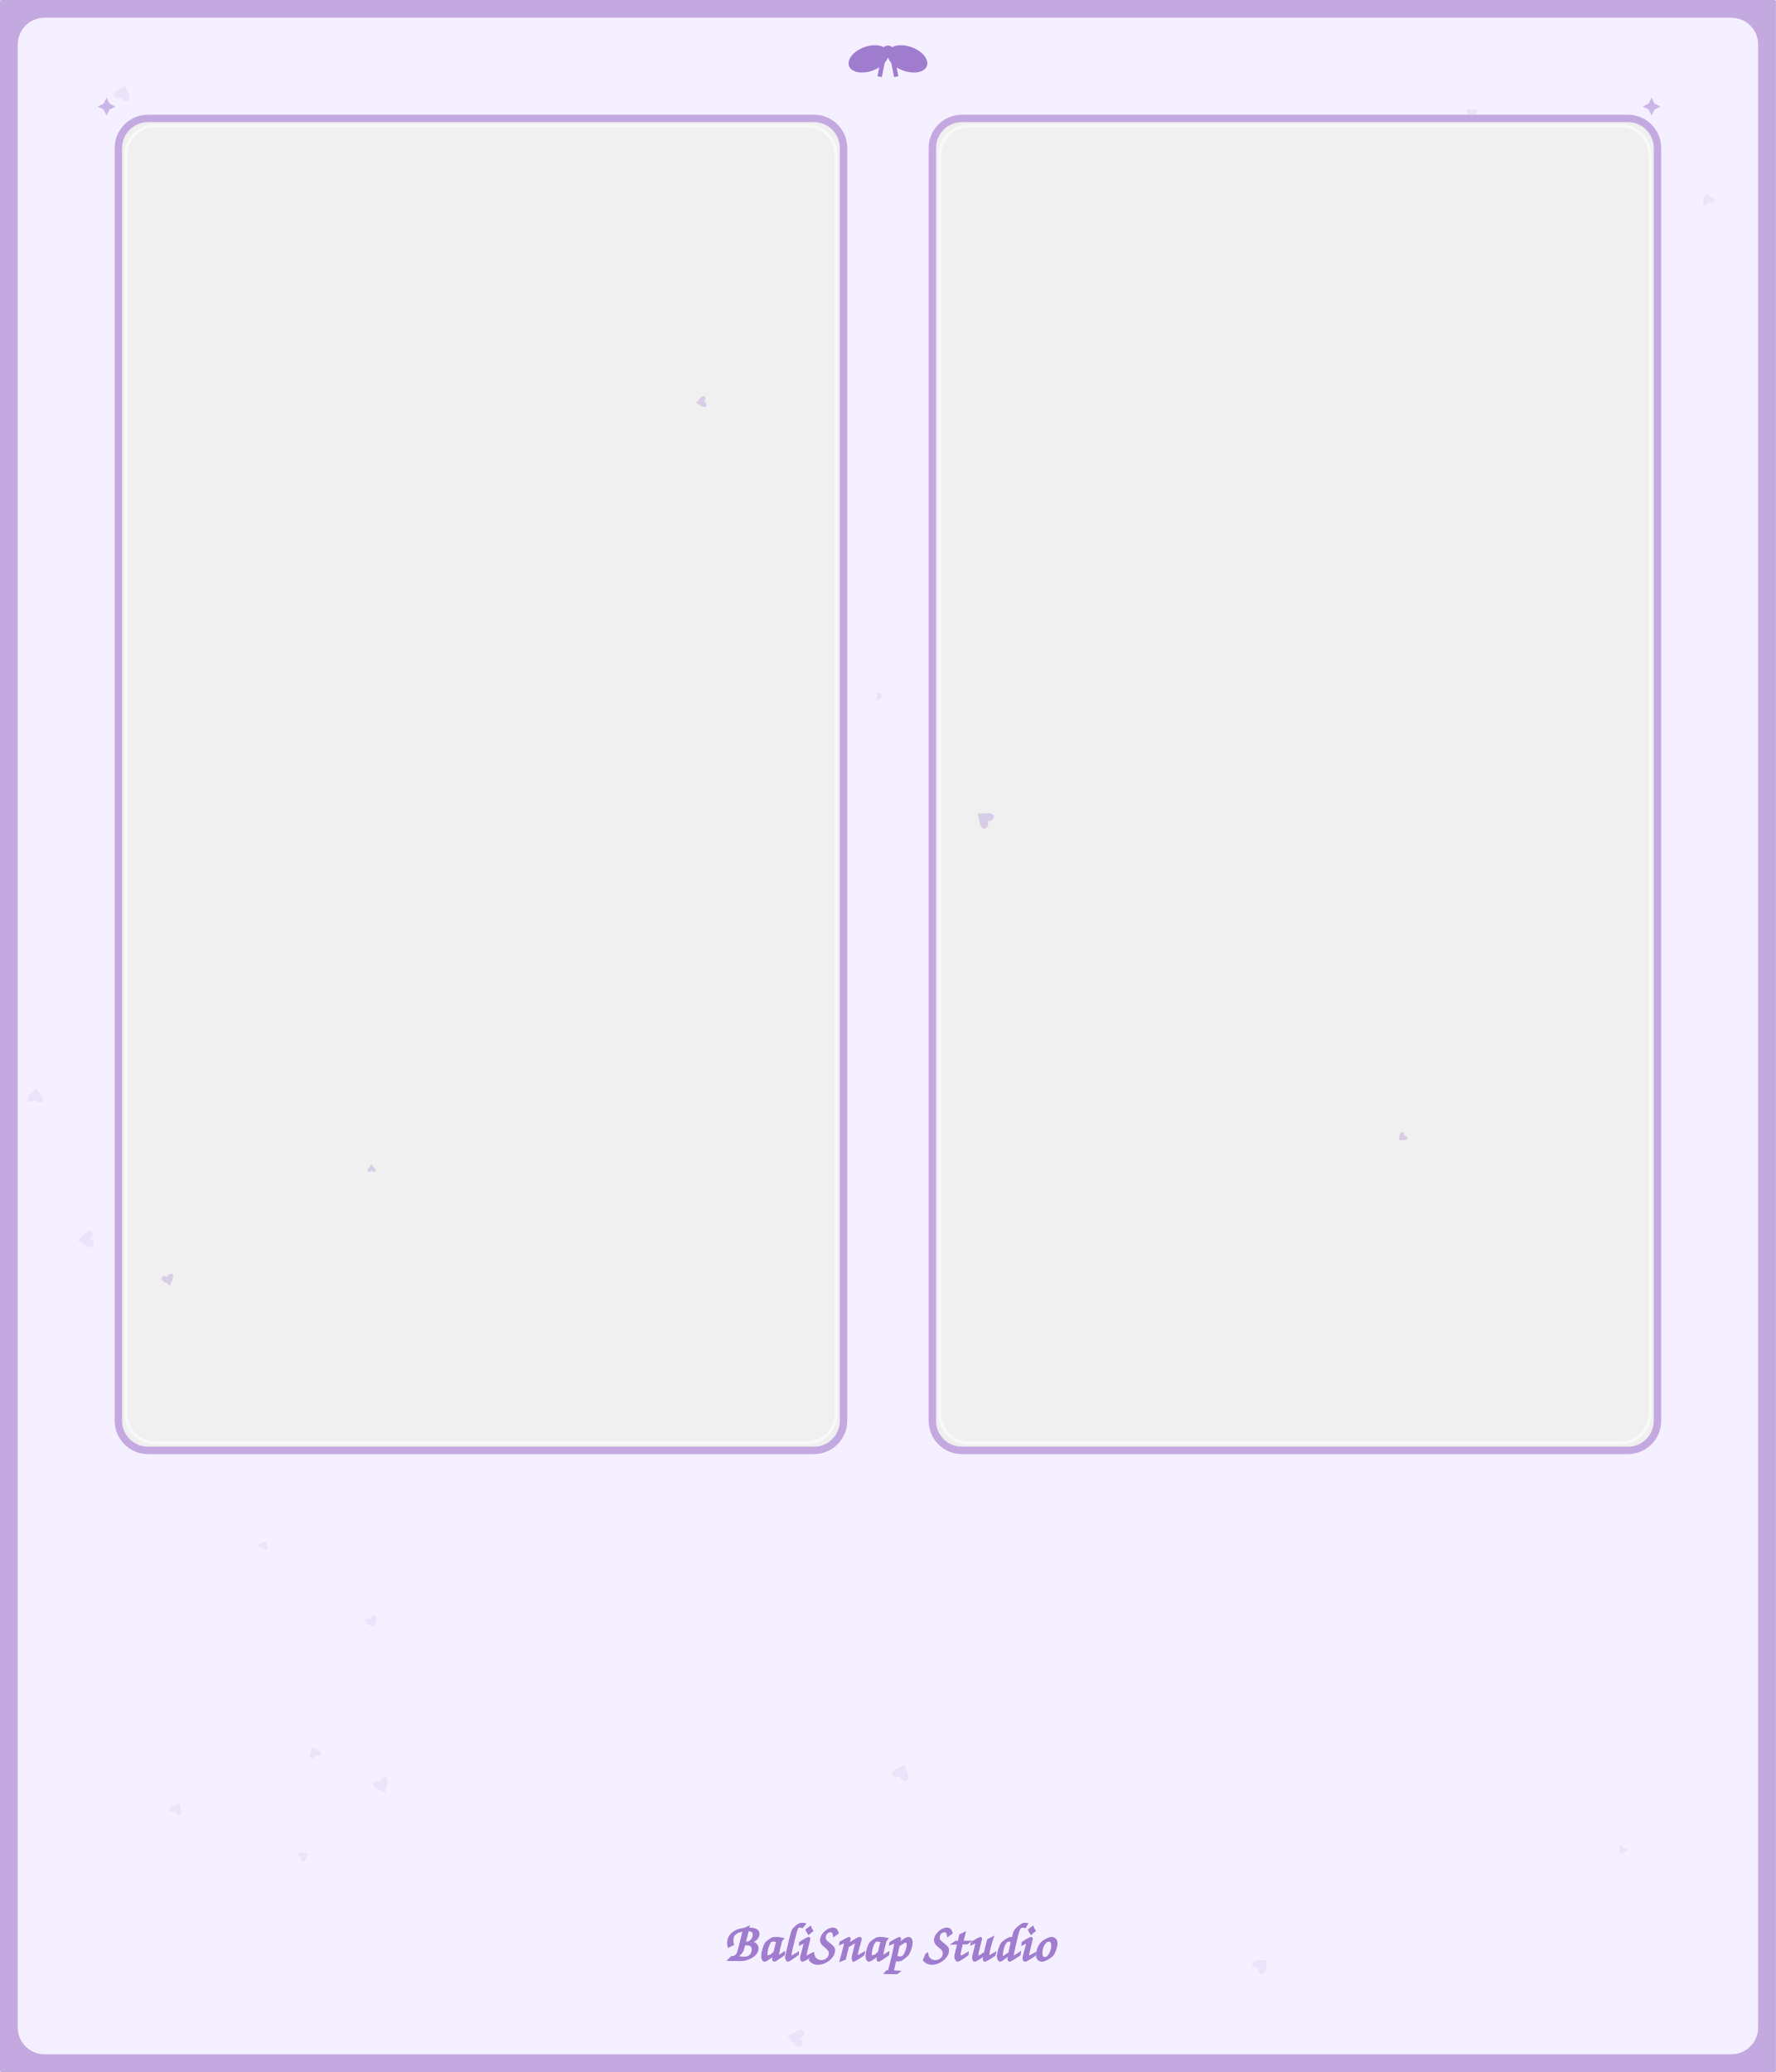
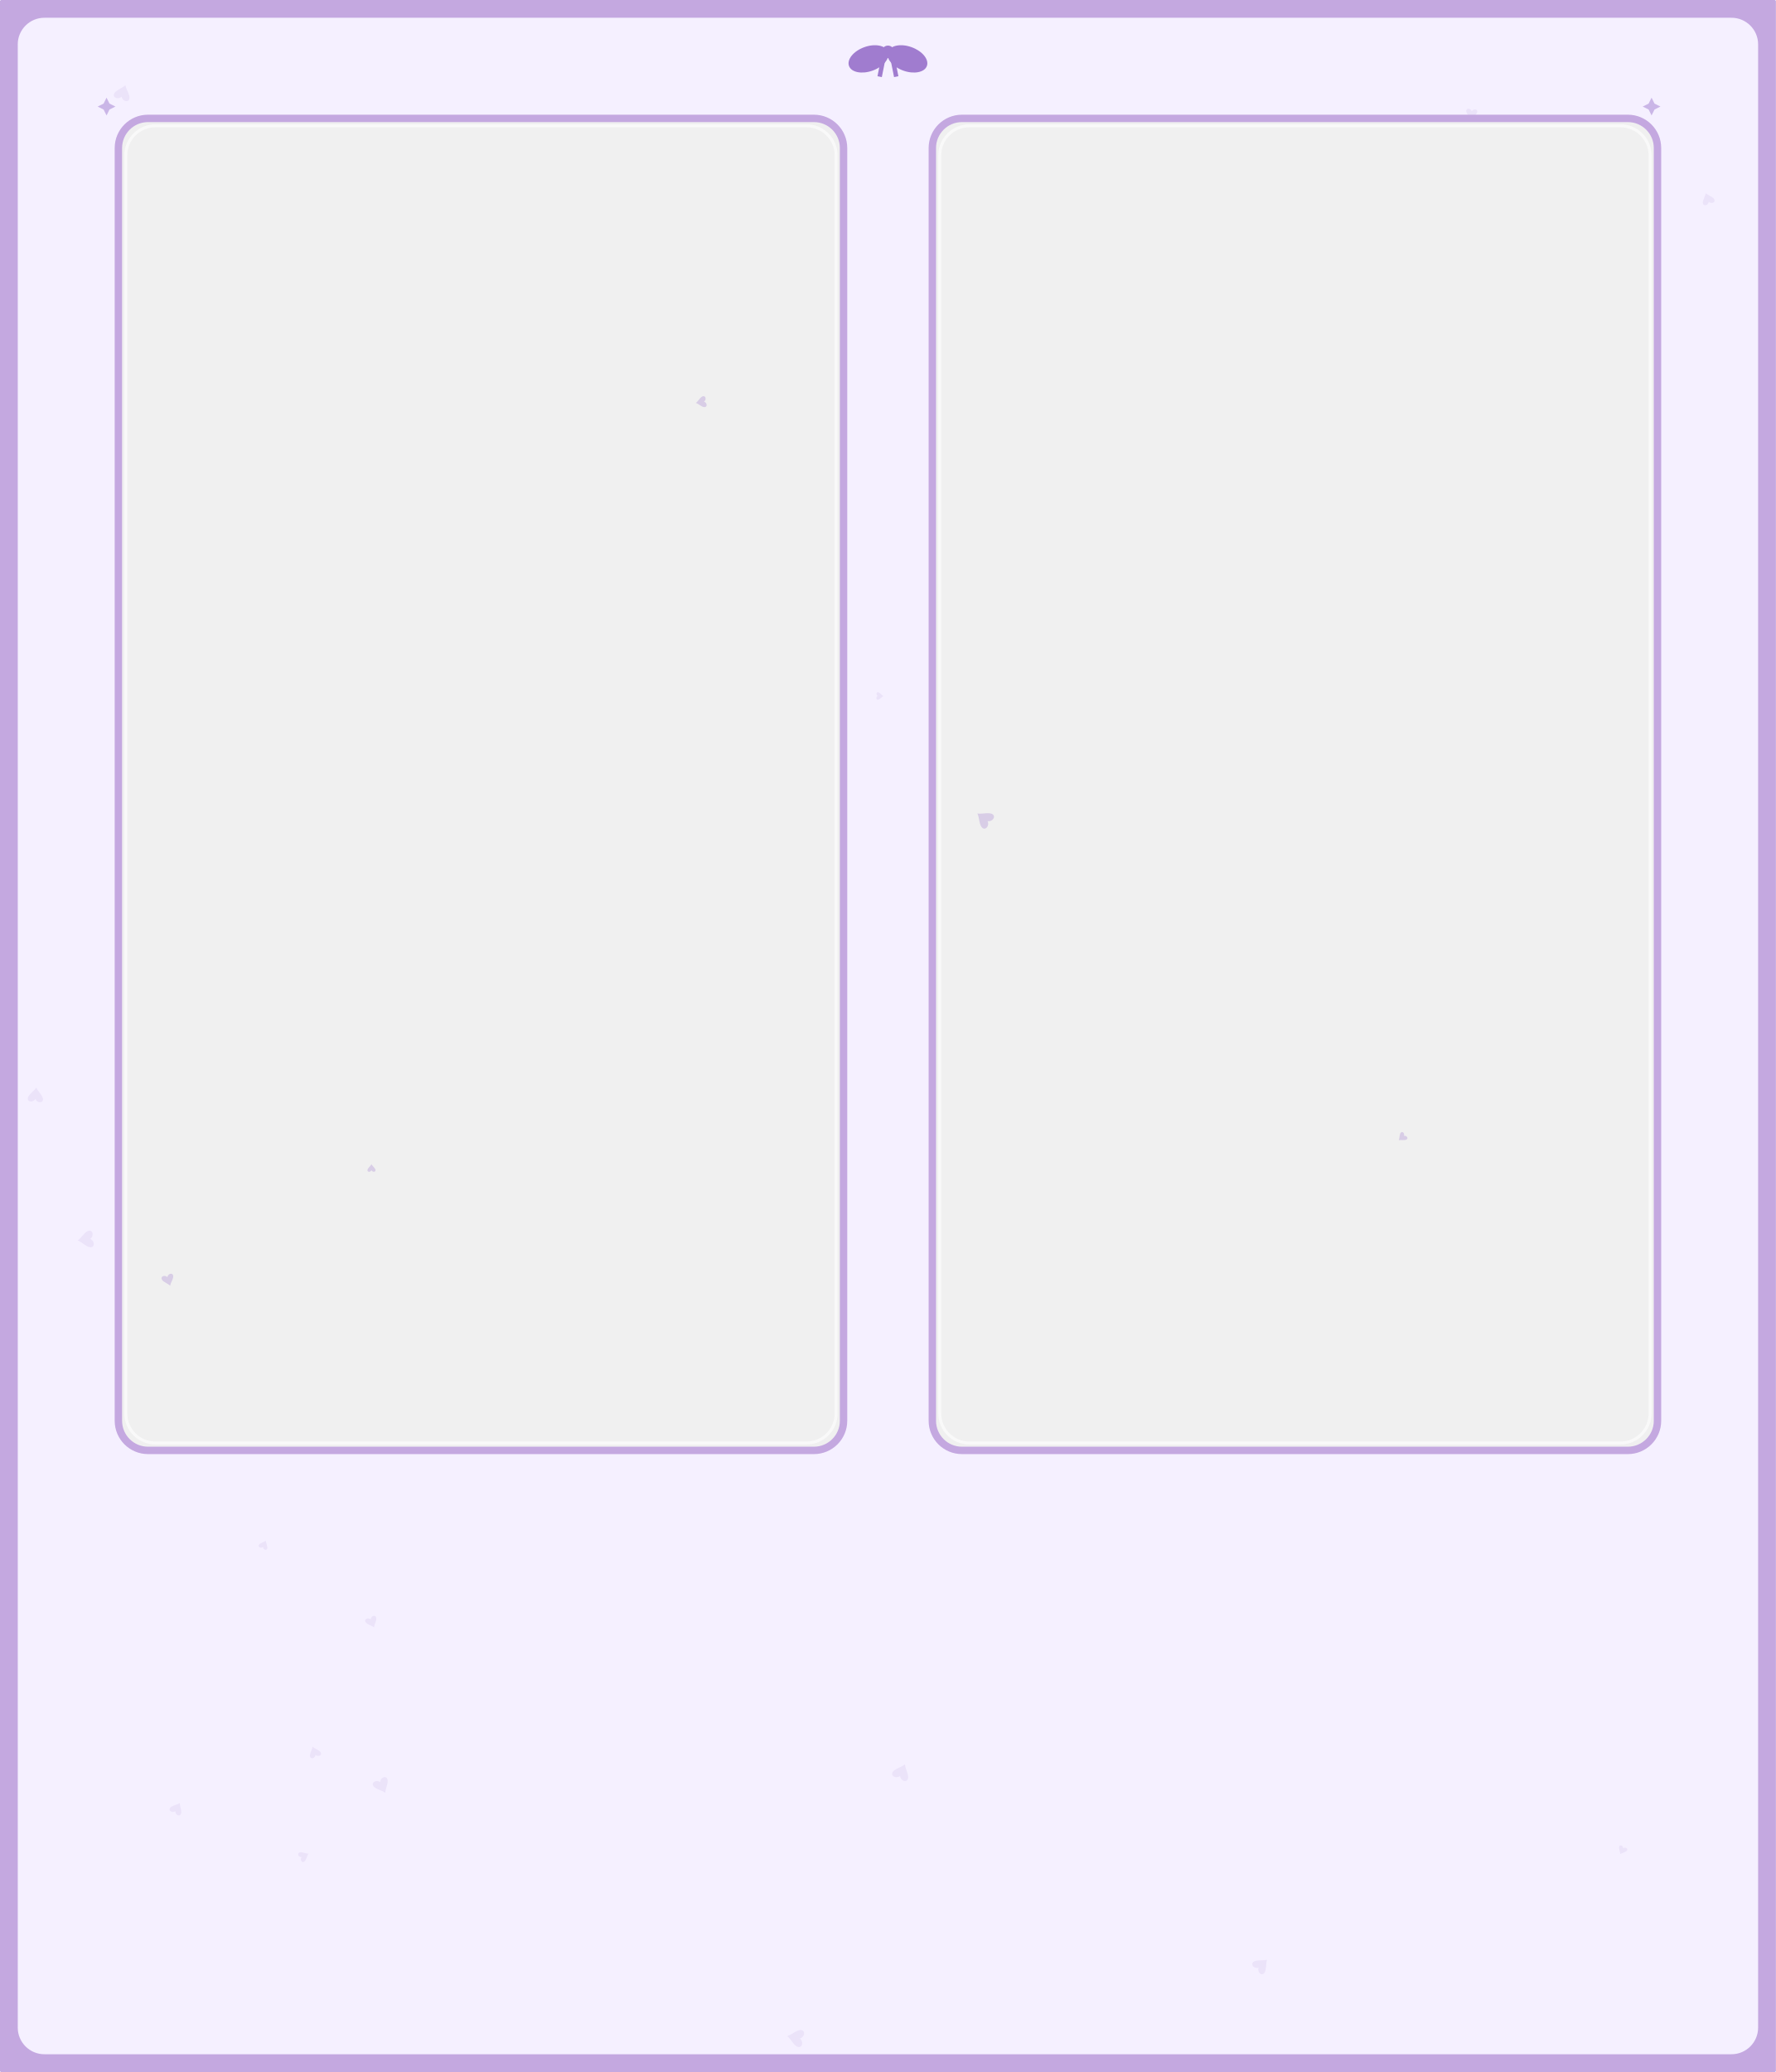
<svg xmlns="http://www.w3.org/2000/svg" width="1200" height="1400" viewBox="0 0 1200 1400">
  <defs>
    <mask id="mask-cute-lavender-2">
      <rect width="100%" height="100%" fill="white" />
      <rect x="80" y="80" width="490" height="900" fill="black" rx="20" />
      <rect x="630" y="80" width="490" height="900" fill="black" rx="20" />
    </mask>
  </defs>
  <g mask="url(#mask-cute-lavender-2)">
    <rect width="100%" height="100%" fill="#F5F0FF" />
    <rect x="0" y="0" width="1200" height="1400" fill="none" stroke="#C4A8E0" stroke-width="24" rx="30" />
    <g transform="translate(178.3361,1043.829) rotate(204.3492) scale(0.3827503)">
      <path d="M0,-4 C-2,-8 -8,-8 -8,-4 C-8,0 -2,4 0,8 C2,4 8,0 8,-4 C8,-8 2,-8 0,-4Z" fill="#A07CCF" opacity="0.12" />
    </g>
    <g transform="translate(323.4503,267.9581) rotate(316.4139) scale(0.7185125)">
      <path d="M0,-4 C-2,-8 -8,-8 -8,-4 C-8,0 -2,4 0,8 C2,4 8,0 8,-4 C8,-8 2,-8 0,-4Z" fill="#A07CCF" opacity="0.12" />
    </g>
    <g transform="translate(160.3941,634.055) rotate(101.4225) scale(0.715133)">
      <path d="M0,-4 C-2,-8 -8,-8 -8,-4 C-8,0 -2,4 0,8 C2,4 8,0 8,-4 C8,-8 2,-8 0,-4Z" fill="#A07CCF" opacity="0.12" />
    </g>
    <g transform="translate(24.09914,739.9988) rotate(184.6119) scale(0.6426701)">
      <path d="M0,-4 C-2,-8 -8,-8 -8,-4 C-8,0 -2,4 0,8 C2,4 8,0 8,-4 C8,-8 2,-8 0,-4Z" fill="#A07CCF" opacity="0.12" />
    </g>
    <g transform="translate(973.4702,365.067) rotate(227.7794) scale(0.6149471)">
      <path d="M0,-4 C-2,-8 -8,-8 -8,-4 C-8,0 -2,4 0,8 C2,4 8,0 8,-4 C8,-8 2,-8 0,-4Z" fill="#A07CCF" opacity="0.12" />
    </g>
    <g transform="translate(163.8337,878.7438) rotate(190.2969) scale(0.4595326)">
      <path d="M0,-4 C-2,-8 -8,-8 -8,-4 C-8,0 -2,4 0,8 C2,4 8,0 8,-4 C8,-8 2,-8 0,-4Z" fill="#A07CCF" opacity="0.12" />
    </g>
    <g transform="translate(267.276,592.8942) rotate(4.831404) scale(0.6475342)">
      <path d="M0,-4 C-2,-8 -8,-8 -8,-4 C-8,0 -2,4 0,8 C2,4 8,0 8,-4 C8,-8 2,-8 0,-4Z" fill="#A07CCF" opacity="0.12" />
    </g>
    <g transform="translate(671.3807,344.807) rotate(70.05354) scale(0.5040279)">
      <path d="M0,-4 C-2,-8 -8,-8 -8,-4 C-8,0 -2,4 0,8 C2,4 8,0 8,-4 C8,-8 2,-8 0,-4Z" fill="#A07CCF" opacity="0.12" />
    </g>
    <g transform="translate(632.9707,394.2532) rotate(226.5363) scale(0.3046894)">
      <path d="M0,-4 C-2,-8 -8,-8 -8,-4 C-8,0 -2,4 0,8 C2,4 8,0 8,-4 C8,-8 2,-8 0,-4Z" fill="#A07CCF" opacity="0.12" />
    </g>
    <g transform="translate(119.5125,1221.945) rotate(208.9317) scale(0.5245963)">
      <path d="M0,-4 C-2,-8 -8,-8 -8,-4 C-8,0 -2,4 0,8 C2,4 8,0 8,-4 C8,-8 2,-8 0,-4Z" fill="#A07CCF" opacity="0.12" />
    </g>
    <g transform="translate(251.2369,1095.992) rotate(337.3223) scale(0.4898595)">
      <path d="M0,-4 C-2,-8 -8,-8 -8,-4 C-8,0 -2,4 0,8 C2,4 8,0 8,-4 C8,-8 2,-8 0,-4Z" fill="#A07CCF" opacity="0.12" />
    </g>
    <g transform="translate(319.5947,267.1047) rotate(131.1451) scale(0.5958995)">
      <path d="M0,-4 C-2,-8 -8,-8 -8,-4 C-8,0 -2,4 0,8 C2,4 8,0 8,-4 C8,-8 2,-8 0,-4Z" fill="#A07CCF" opacity="0.12" />
    </g>
    <g transform="translate(783.075,865.1301) rotate(170.8122) scale(0.7433116)">
      <path d="M0,-4 C-2,-8 -8,-8 -8,-4 C-8,0 -2,4 0,8 C2,4 8,0 8,-4 C8,-8 2,-8 0,-4Z" fill="#A07CCF" opacity="0.12" />
    </g>
    <g transform="translate(671.4694,683.1767) rotate(272.515) scale(0.5679168)">
      <path d="M0,-4 C-2,-8 -8,-8 -8,-4 C-8,0 -2,4 0,8 C2,4 8,0 8,-4 C8,-8 2,-8 0,-4Z" fill="#A07CCF" opacity="0.12" />
    </g>
    <g transform="translate(796.987,654.7255) rotate(177.4271) scale(0.7895428)">
      <path d="M0,-4 C-2,-8 -8,-8 -8,-4 C-8,0 -2,4 0,8 C2,4 8,0 8,-4 C8,-8 2,-8 0,-4Z" fill="#A07CCF" opacity="0.12" />
    </g>
    <g transform="translate(457.4982,901.7202) rotate(36.88921) scale(0.3752991)">
      <path d="M0,-4 C-2,-8 -8,-8 -8,-4 C-8,0 -2,4 0,8 C2,4 8,0 8,-4 C8,-8 2,-8 0,-4Z" fill="#A07CCF" opacity="0.12" />
    </g>
    <g transform="translate(256.6495,825.7741) rotate(321.3772) scale(0.5089574)">
      <path d="M0,-4 C-2,-8 -8,-8 -8,-4 C-8,0 -2,4 0,8 C2,4 8,0 8,-4 C8,-8 2,-8 0,-4Z" fill="#A07CCF" opacity="0.12" />
    </g>
    <g transform="translate(1020.603,554.8478) rotate(62.77044) scale(0.7737661)">
      <path d="M0,-4 C-2,-8 -8,-8 -8,-4 C-8,0 -2,4 0,8 C2,4 8,0 8,-4 C8,-8 2,-8 0,-4Z" fill="#A07CCF" opacity="0.12" />
    </g>
    <g transform="translate(609.3072,1197.319) rotate(202.9503) scale(0.7056513)">
      <path d="M0,-4 C-2,-8 -8,-8 -8,-4 C-8,0 -2,4 0,8 C2,4 8,0 8,-4 C8,-8 2,-8 0,-4Z" fill="#A07CCF" opacity="0.12" />
    </g>
    <g transform="translate(1153.955,134.3958) rotate(160.8225) scale(0.5105208)">
      <path d="M0,-4 C-2,-8 -8,-8 -8,-4 C-8,0 -2,4 0,8 C2,4 8,0 8,-4 C8,-8 2,-8 0,-4Z" fill="#A07CCF" opacity="0.12" />
    </g>
    <g transform="translate(212.5433,1183.871) rotate(159.9172) scale(0.4864236)">
      <path d="M0,-4 C-2,-8 -8,-8 -8,-4 C-8,0 -2,4 0,8 C2,4 8,0 8,-4 C8,-8 2,-8 0,-4Z" fill="#A07CCF" opacity="0.12" />
    </g>
    <g transform="translate(1093.482,173.3139) rotate(62.59281) scale(0.6165102)">
      <path d="M0,-4 C-2,-8 -8,-8 -8,-4 C-8,0 -2,4 0,8 C2,4 8,0 8,-4 C8,-8 2,-8 0,-4Z" fill="#A07CCF" opacity="0.12" />
    </g>
    <g transform="translate(258.0255,1206.558) rotate(334.4819) scale(0.6617817)">
      <path d="M0,-4 C-2,-8 -8,-8 -8,-4 C-8,0 -2,4 0,8 C2,4 8,0 8,-4 C8,-8 2,-8 0,-4Z" fill="#A07CCF" opacity="0.12" />
    </g>
    <g transform="translate(788.7678,491.0007) rotate(309.6891) scale(0.5315958)">
      <path d="M0,-4 C-2,-8 -8,-8 -8,-4 C-8,0 -2,4 0,8 C2,4 8,0 8,-4 C8,-8 2,-8 0,-4Z" fill="#A07CCF" opacity="0.12" />
    </g>
    <g transform="translate(213.3065,748.5873) rotate(205.1825) scale(0.6950309)">
      <path d="M0,-4 C-2,-8 -8,-8 -8,-4 C-8,0 -2,4 0,8 C2,4 8,0 8,-4 C8,-8 2,-8 0,-4Z" fill="#A07CCF" opacity="0.12" />
    </g>
    <g transform="translate(205.3356,1254.084) rotate(243.2567) scale(0.4363026)">
      <path d="M0,-4 C-2,-8 -8,-8 -8,-4 C-8,0 -2,4 0,8 C2,4 8,0 8,-4 C8,-8 2,-8 0,-4Z" fill="#A07CCF" opacity="0.12" />
    </g>
    <g transform="translate(852.3555,1327.757) rotate(226.6222) scale(0.6587978)">
      <path d="M0,-4 C-2,-8 -8,-8 -8,-4 C-8,0 -2,4 0,8 C2,4 8,0 8,-4 C8,-8 2,-8 0,-4Z" fill="#A07CCF" opacity="0.12" />
    </g>
    <g transform="translate(133.3401,754.8764) rotate(210.6847) scale(0.4455818)">
      <path d="M0,-4 C-2,-8 -8,-8 -8,-4 C-8,0 -2,4 0,8 C2,4 8,0 8,-4 C8,-8 2,-8 0,-4Z" fill="#A07CCF" opacity="0.12" />
    </g>
    <g transform="translate(58.08995,837.468) rotate(83.01888) scale(0.7017145)">
      <path d="M0,-4 C-2,-8 -8,-8 -8,-4 C-8,0 -2,4 0,8 C2,4 8,0 8,-4 C8,-8 2,-8 0,-4Z" fill="#A07CCF" opacity="0.12" />
    </g>
    <g transform="translate(994.3039,76.99576) rotate(6.134698) scale(0.4670738)">
      <path d="M0,-4 C-2,-8 -8,-8 -8,-4 C-8,0 -2,4 0,8 C2,4 8,0 8,-4 C8,-8 2,-8 0,-4Z" fill="#A07CCF" opacity="0.12" />
    </g>
    <g transform="translate(486.2311,100.4956) rotate(91.46711) scale(0.5247948)">
      <path d="M0,-4 C-2,-8 -8,-8 -8,-4 C-8,0 -2,4 0,8 C2,4 8,0 8,-4 C8,-8 2,-8 0,-4Z" fill="#A07CCF" opacity="0.12" />
    </g>
    <g transform="translate(292.3288,432.3181) rotate(269.4455) scale(0.7894314)">
      <path d="M0,-4 C-2,-8 -8,-8 -8,-4 C-8,0 -2,4 0,8 C2,4 8,0 8,-4 C8,-8 2,-8 0,-4Z" fill="#A07CCF" opacity="0.12" />
    </g>
    <g transform="translate(435.1846,172.1609) rotate(242.9184) scale(0.6960158)">
      <path d="M0,-4 C-2,-8 -8,-8 -8,-4 C-8,0 -2,4 0,8 C2,4 8,0 8,-4 C8,-8 2,-8 0,-4Z" fill="#A07CCF" opacity="0.12" />
    </g>
    <g transform="translate(1096.178,1250.157) rotate(27.13707) scale(0.3674146)">
      <path d="M0,-4 C-2,-8 -8,-8 -8,-4 C-8,0 -2,4 0,8 C2,4 8,0 8,-4 C8,-8 2,-8 0,-4Z" fill="#A07CCF" opacity="0.12" />
    </g>
    <g transform="translate(1109.063,485.6322) rotate(335.1333) scale(0.3071973)">
      <path d="M0,-4 C-2,-8 -8,-8 -8,-4 C-8,0 -2,4 0,8 C2,4 8,0 8,-4 C8,-8 2,-8 0,-4Z" fill="#A07CCF" opacity="0.12" />
    </g>
    <g transform="translate(83.04003,62.70376) rotate(198.1723) scale(0.6793524)">
      <path d="M0,-4 C-2,-8 -8,-8 -8,-4 C-8,0 -2,4 0,8 C2,4 8,0 8,-4 C8,-8 2,-8 0,-4Z" fill="#A07CCF" opacity="0.12" />
    </g>
    <g transform="translate(1074.366,554.3431) rotate(136.6241) scale(0.7444095)">
      <path d="M0,-4 C-2,-8 -8,-8 -8,-4 C-8,0 -2,4 0,8 C2,4 8,0 8,-4 C8,-8 2,-8 0,-4Z" fill="#A07CCF" opacity="0.12" />
    </g>
    <g transform="translate(537.6319,1376.83) rotate(100.9036) scale(0.7246826)">
      <path d="M0,-4 C-2,-8 -8,-8 -8,-4 C-8,0 -2,4 0,8 C2,4 8,0 8,-4 C8,-8 2,-8 0,-4Z" fill="#A07CCF" opacity="0.12" />
    </g>
    <g transform="translate(954.4655,119.3021) rotate(127.2862) scale(0.4110654)">
      <path d="M0,-4 C-2,-8 -8,-8 -8,-4 C-8,0 -2,4 0,8 C2,4 8,0 8,-4 C8,-8 2,-8 0,-4Z" fill="#A07CCF" opacity="0.12" />
    </g>
    <g transform="translate(594.4192,470.3064) rotate(272.1595) scale(0.3144213)">
      <path d="M0,-4 C-2,-8 -8,-8 -8,-4 C-8,0 -2,4 0,8 C2,4 8,0 8,-4 C8,-8 2,-8 0,-4Z" fill="#A07CCF" opacity="0.12" />
    </g>
  </g>
  <g transform="translate(600,35)">
    <ellipse cx="-14" cy="0" rx="14" ry="8.4" fill="#A07CCF" transform="rotate(-20)" />
    <ellipse cx="14" cy="0" rx="14" ry="8.4" fill="#A07CCF" transform="rotate(20)" />
    <circle cx="0" cy="0" r="4.2" fill="#A07CCF" />
    <path d="M-2.8,2.8 L-5.6,16.8" stroke="#A07CCF" stroke-width="3" fill="none" />
    <path d="M2.8,2.8 L5.6,16.8" stroke="#A07CCF" stroke-width="3" fill="none" />
  </g>
  <rect x="80" y="80" width="490" height="900" fill="none" stroke="#C4A8E0" stroke-width="5" rx="20" />
  <rect x="85" y="85" width="480" height="890" fill="none" stroke="white" stroke-width="2" rx="20" opacity="0.6" />
  <rect x="630" y="80" width="490" height="900" fill="none" stroke="#C4A8E0" stroke-width="5" rx="20" />
  <rect x="635" y="85" width="480" height="890" fill="none" stroke="white" stroke-width="2" rx="20" opacity="0.6" />
  <polygon points="72,66 74,70 78,72 74,74 72,78 70,74 66,72 70,70" fill="#A07CCF" opacity="0.5" />
  <polygon points="1116,66 1118,70 1122,72 1118,74 1116,78 1114,74 1110,72 1114,70" fill="#A07CCF" opacity="0.5" />
-   <text x="600" y="1325" text-anchor="middle" font-family="'Caveat', cursive, sans-serif" font-size="36" font-weight="bold" fill="#A07CCF" letter-spacing="1">BaliSnap Studio</text>
  <g transform="translate(251.0102,789.35) rotate(179.6584) scale(0.3403254)">
    <path d="M0,-4 C-2,-8 -8,-8 -8,-4 C-8,0 -2,4 0,8 C2,4 8,0 8,-4 C8,-8 2,-8 0,-4Z" fill="#A07CCF" opacity="0.3" />
  </g>
  <g transform="translate(665.039,553.1081) rotate(126.9497) scale(0.7182588)">
    <path d="M0,-4 C-2,-8 -8,-8 -8,-4 C-8,0 -2,4 0,8 C2,4 8,0 8,-4 C8,-8 2,-8 0,-4Z" fill="#A07CCF" opacity="0.3" />
  </g>
  <g transform="translate(947.5046,768.4718) rotate(49.50283) scale(0.3791973)">
    <path d="M0,-4 C-2,-8 -8,-8 -8,-4 C-8,0 -2,4 0,8 C2,4 8,0 8,-4 C8,-8 2,-8 0,-4Z" fill="#A07CCF" opacity="0.3" />
  </g>
  <g transform="translate(113.7144,864.8684) rotate(342.0374) scale(0.5089888)">
    <path d="M0,-4 C-2,-8 -8,-8 -8,-4 C-8,0 -2,4 0,8 C2,4 8,0 8,-4 C8,-8 2,-8 0,-4Z" fill="#A07CCF" opacity="0.3" />
  </g>
  <g transform="translate(473.8889,271.6744) rotate(80.90645) scale(0.4661279)">
    <path d="M0,-4 C-2,-8 -8,-8 -8,-4 C-8,0 -2,4 0,8 C2,4 8,0 8,-4 C8,-8 2,-8 0,-4Z" fill="#A07CCF" opacity="0.3" />
  </g>
</svg>
